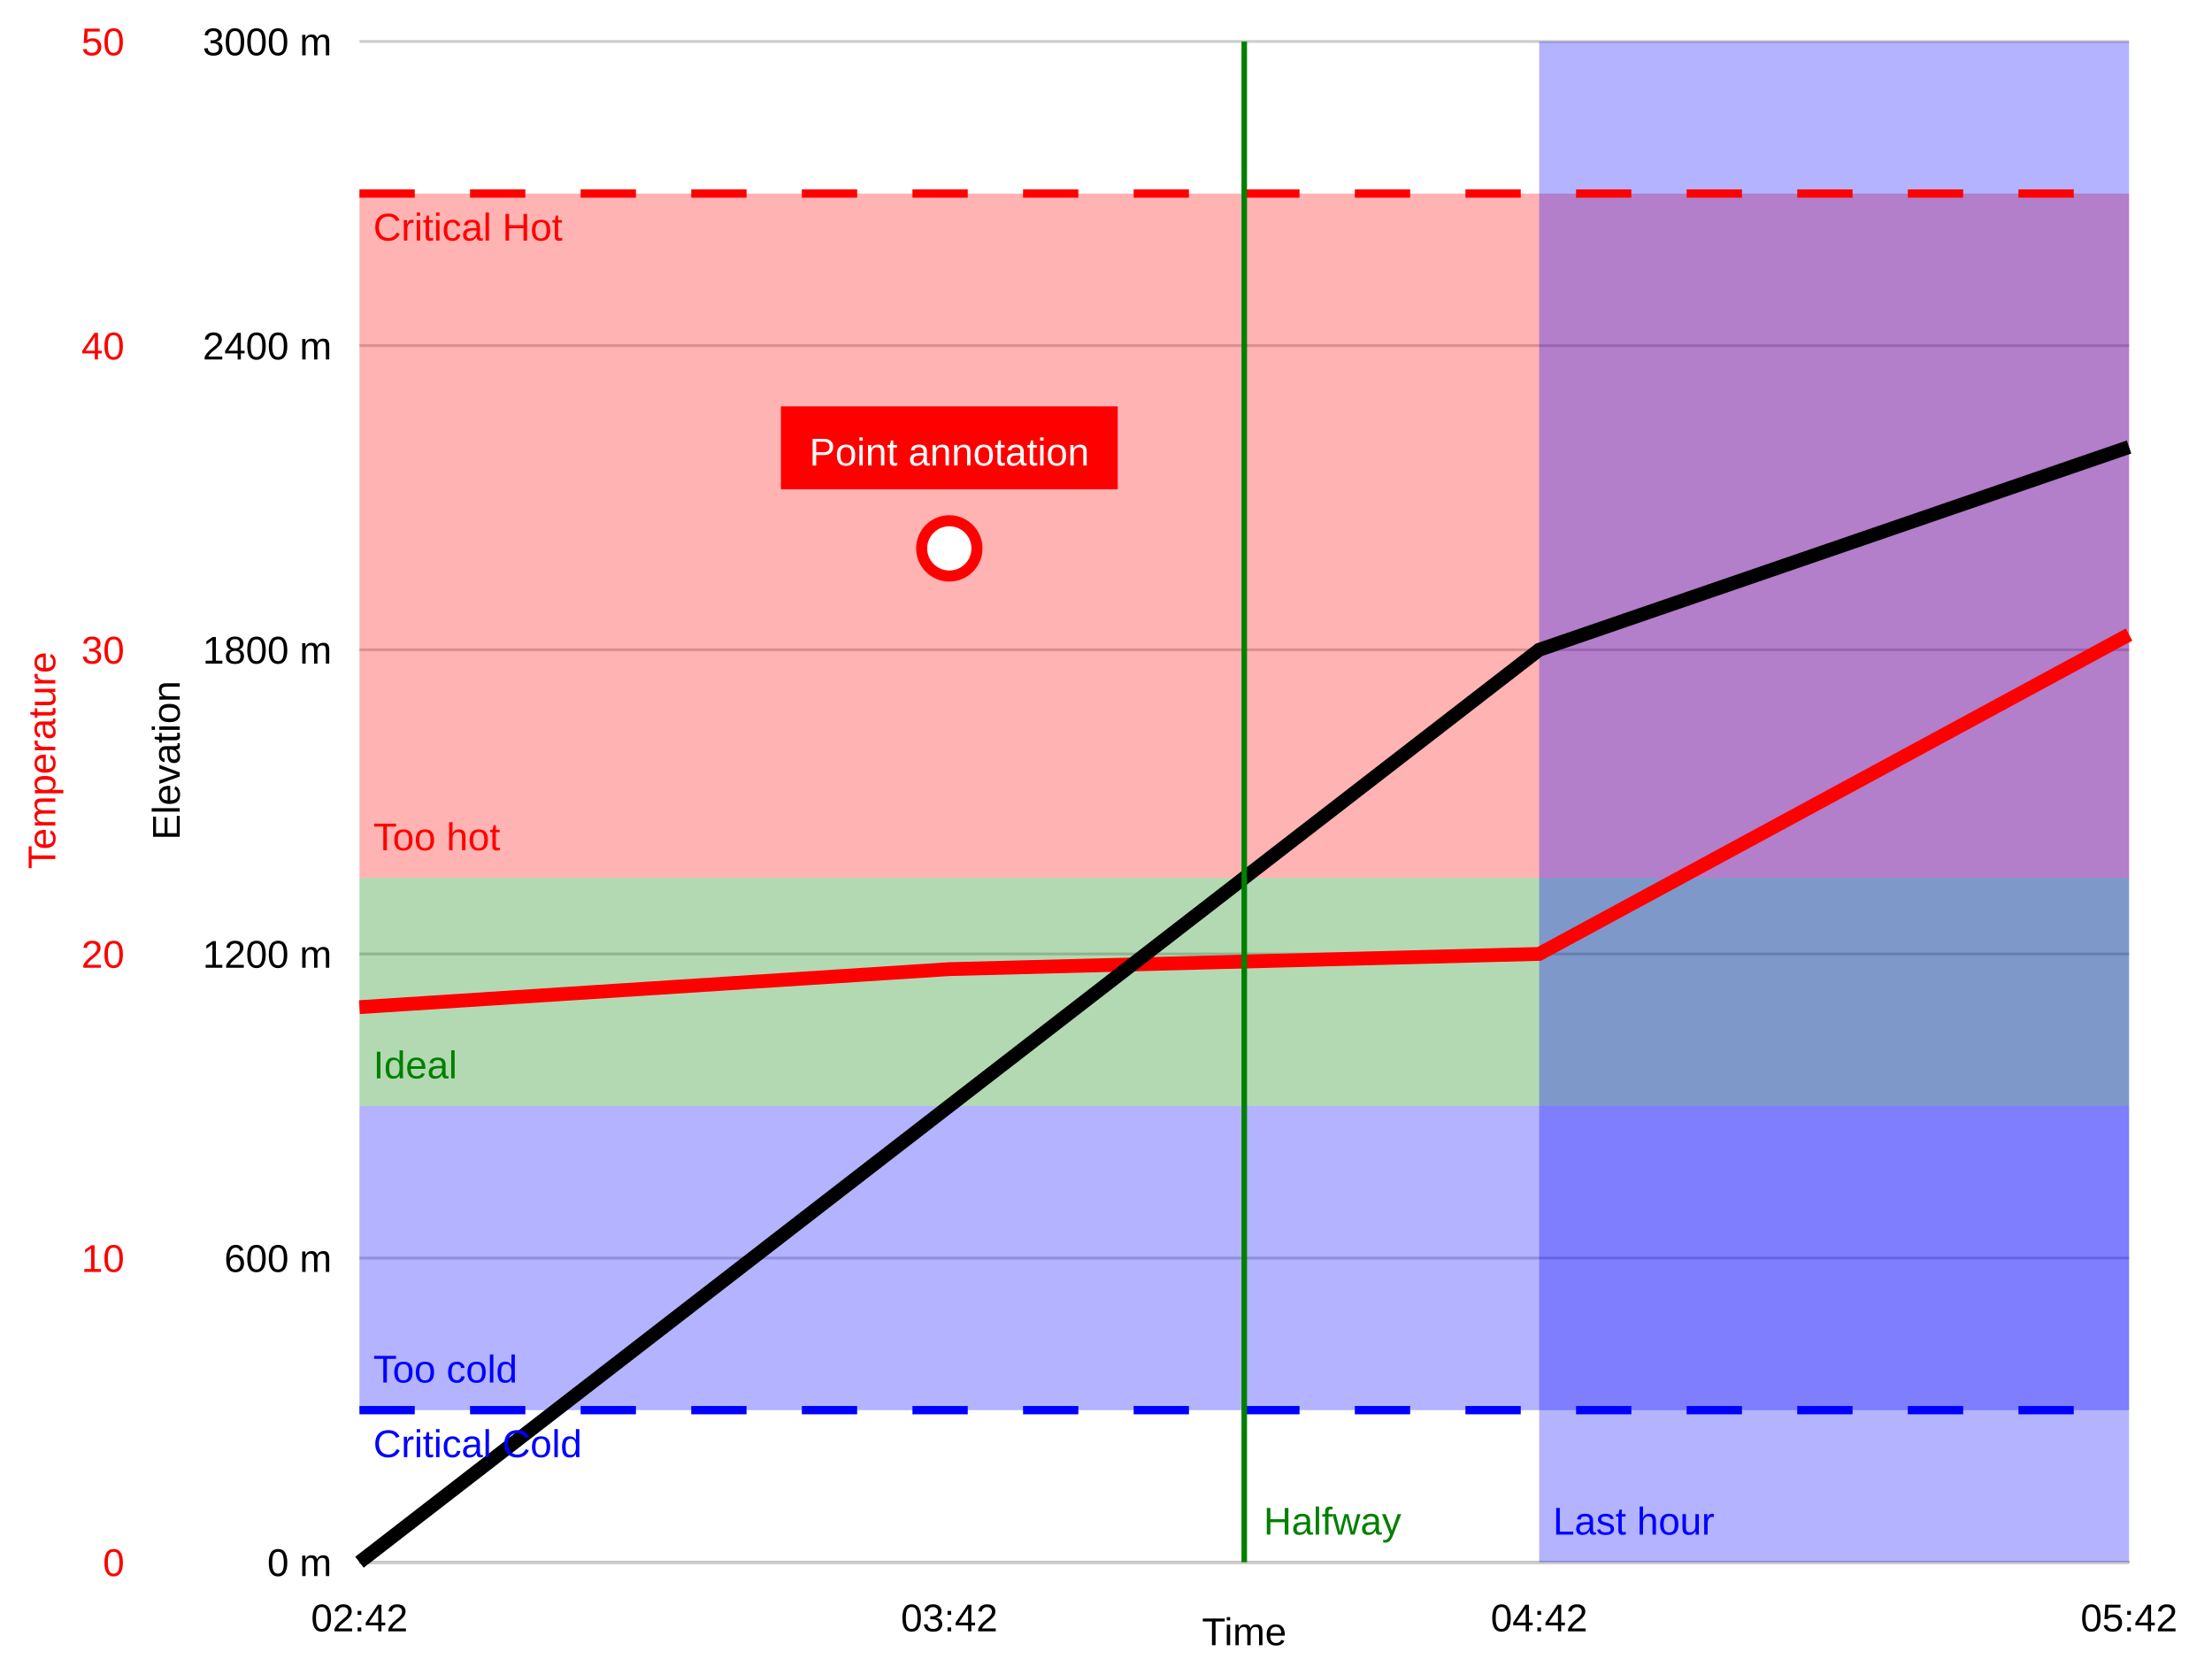
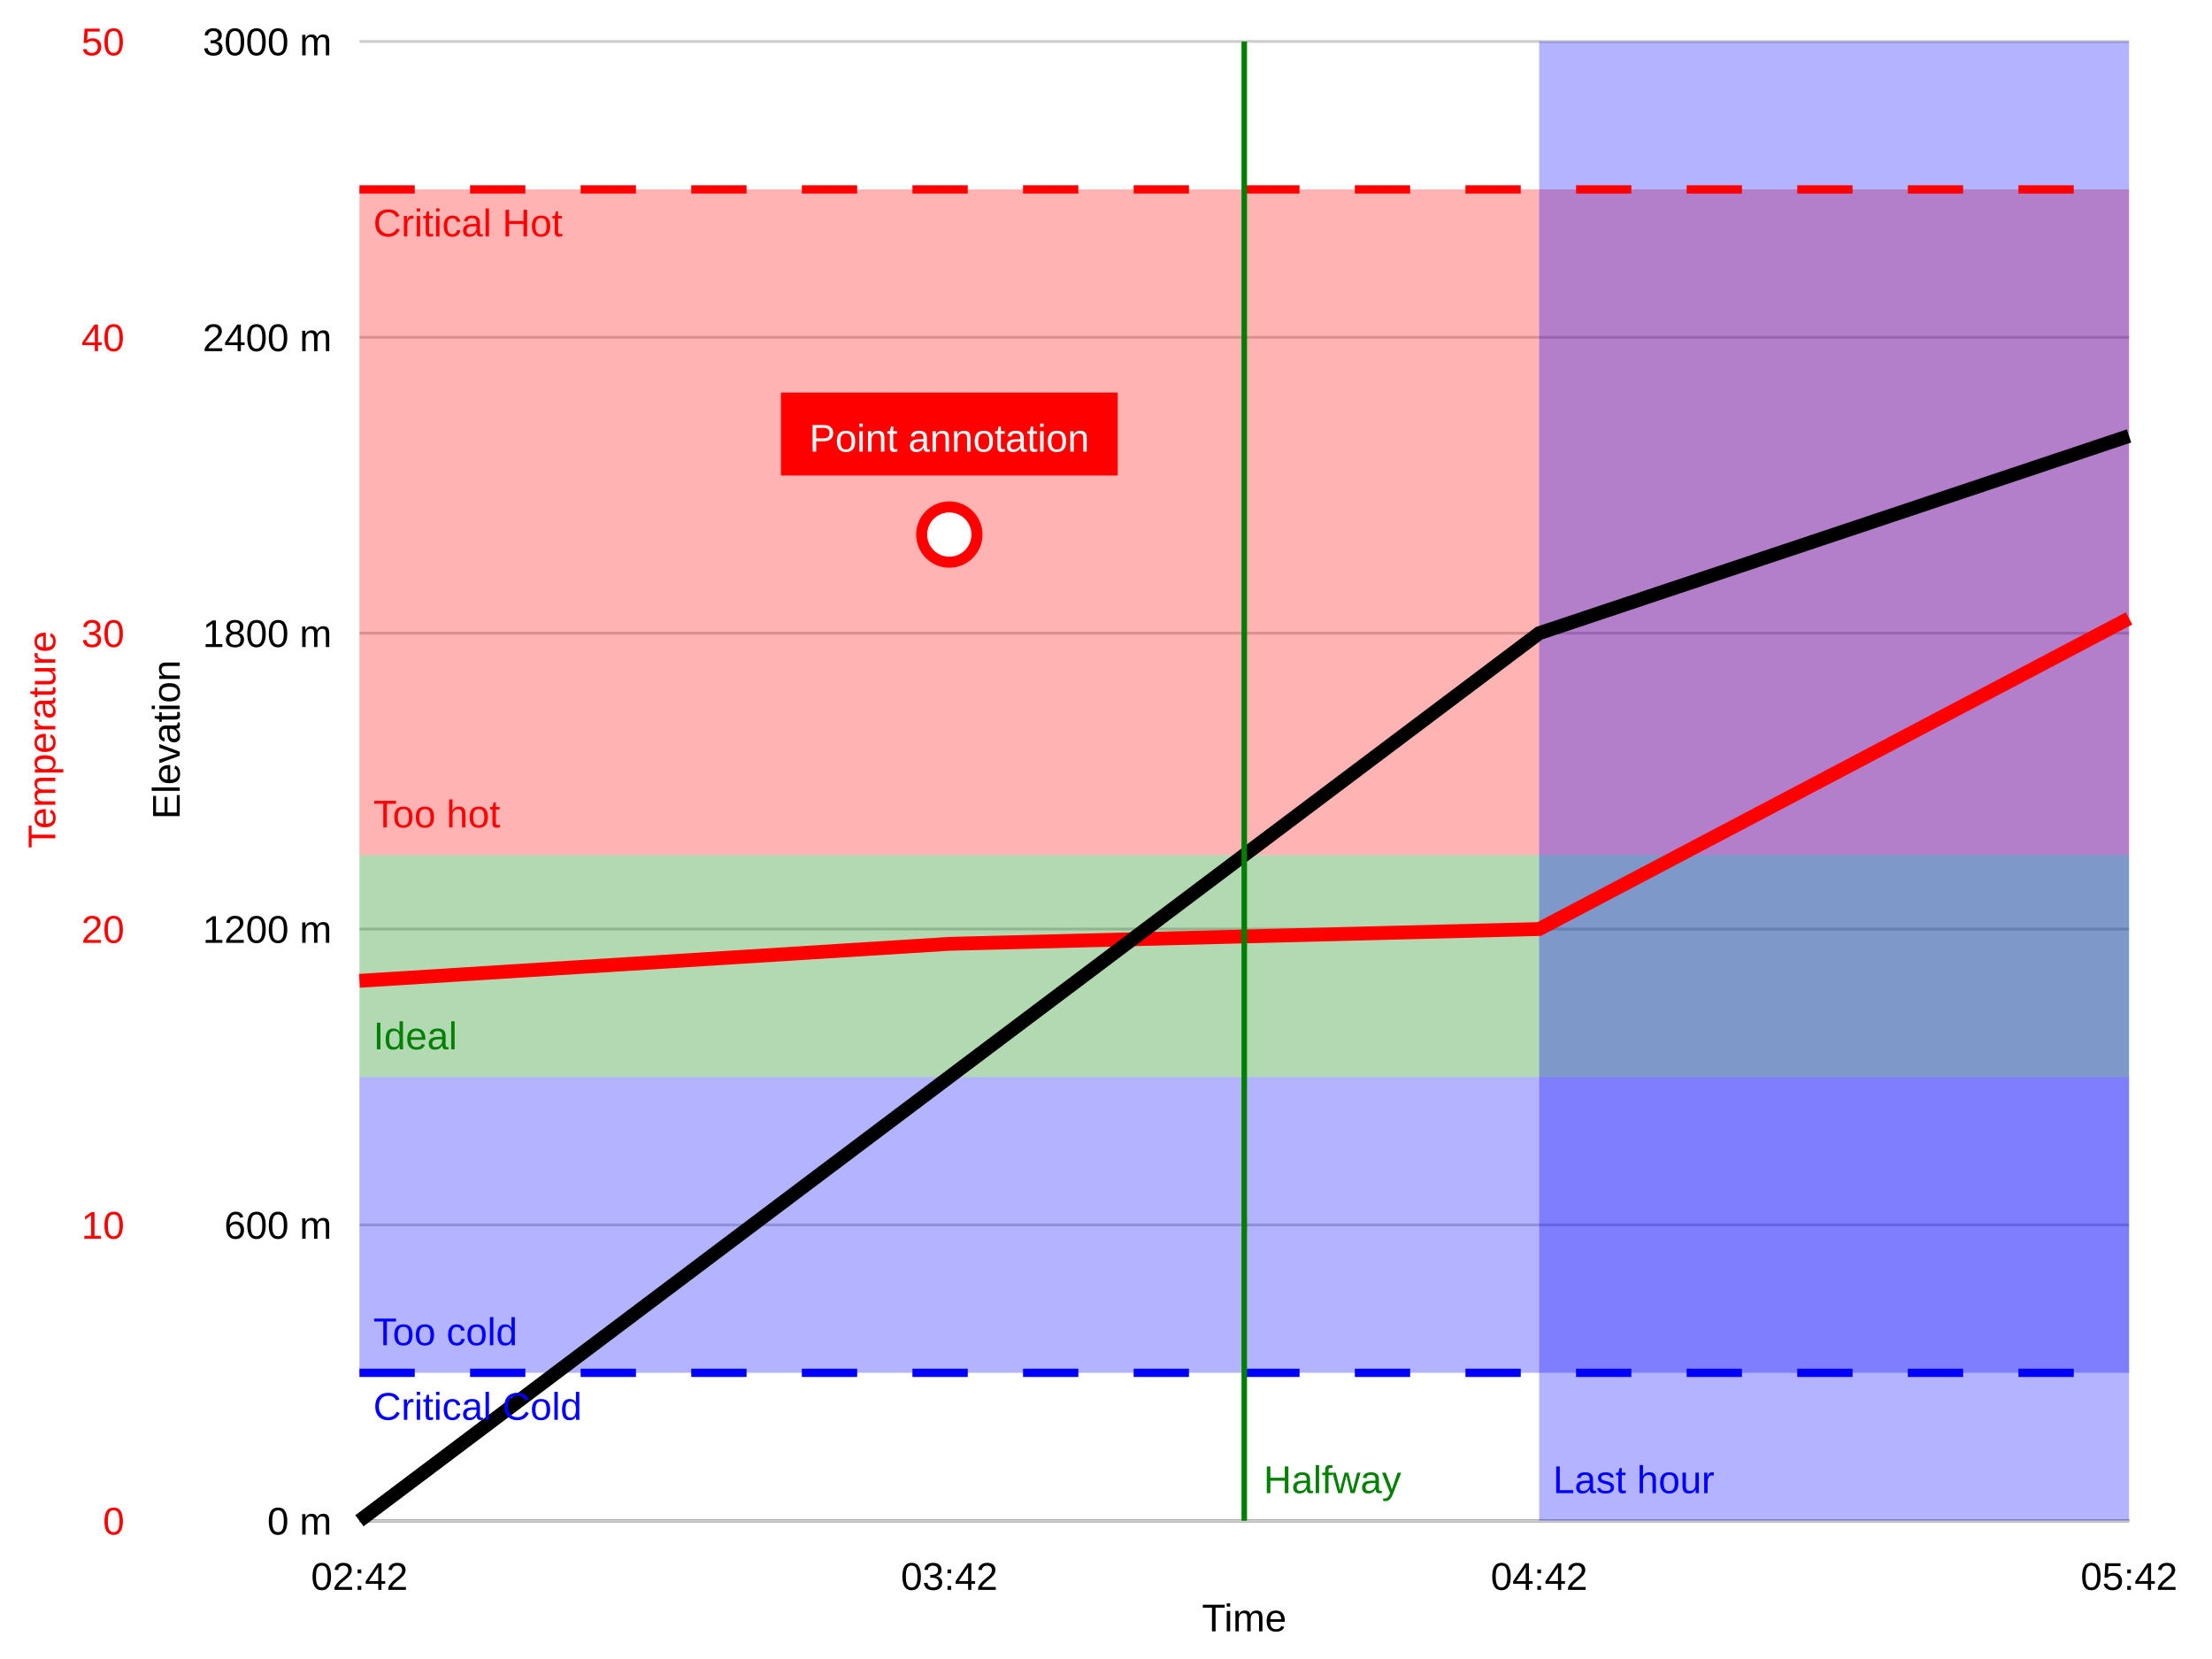
<svg xmlns="http://www.w3.org/2000/svg" width="800" height="600">
  <rect width="800" height="600" fill="white" />
-   <text x="45" y="570" font-family="arial" font-size="14" fill="red" text-anchor="end">0</text>
-   <text x="45" y="460" font-family="arial" font-size="14" fill="red" text-anchor="end">10</text>
-   <text x="45" y="350" font-family="arial" font-size="14" fill="red" text-anchor="end">20</text>
-   <text x="45" y="240" font-family="arial" font-size="14" fill="red" text-anchor="end">30</text>
-   <text x="45" y="130" font-family="arial" font-size="14" fill="red" text-anchor="end">40</text>
+   <text x="45" y="555" font-family="arial" font-size="14" fill="red" text-anchor="end">0</text>
+   <text x="45" y="448" font-family="arial" font-size="14" fill="red" text-anchor="end">10</text>
+   <text x="45" y="341" font-family="arial" font-size="14" fill="red" text-anchor="end">20</text>
+   <text x="45" y="234" font-family="arial" font-size="14" fill="red" text-anchor="end">30</text>
+   <text x="45" y="127" font-family="arial" font-size="14" fill="red" text-anchor="end">40</text>
  <text x="45" y="20" font-family="arial" font-size="14" fill="red" text-anchor="end">50</text>
-   <text text-anchor="middle" font-family="arial" alignment-baseline="middle" transform="rotate(270, 20, 275)" x="20" y="275" font-size="14" fill="red">Temperature</text>
-   <text x="120" y="570" font-family="arial" font-size="14" fill="black" text-anchor="end">0 m</text>
-   <text x="120" y="460" font-family="arial" font-size="14" fill="black" text-anchor="end">600 m</text>
-   <text x="120" y="350" font-family="arial" font-size="14" fill="black" text-anchor="end">1200 m</text>
-   <text x="120" y="240" font-family="arial" font-size="14" fill="black" text-anchor="end">1800 m</text>
-   <text x="120" y="130" font-family="arial" font-size="14" fill="black" text-anchor="end">2400 m</text>
+   <text text-anchor="middle" font-family="arial" alignment-baseline="middle" transform="rotate(270, 20, 267.5)" x="20" y="267.5" font-size="14" fill="red">Temperature</text>
+   <text x="120" y="555" font-family="arial" font-size="14" fill="black" text-anchor="end">0 m</text>
+   <text x="120" y="448" font-family="arial" font-size="14" fill="black" text-anchor="end">600 m</text>
+   <text x="120" y="341" font-family="arial" font-size="14" fill="black" text-anchor="end">1200 m</text>
+   <text x="120" y="234" font-family="arial" font-size="14" fill="black" text-anchor="end">1800 m</text>
+   <text x="120" y="127" font-family="arial" font-size="14" fill="black" text-anchor="end">2400 m</text>
  <text x="120" y="20" font-family="arial" font-size="14" fill="black" text-anchor="end">3000 m</text>
-   <text text-anchor="middle" font-family="arial" alignment-baseline="middle" transform="rotate(270, 65, 275)" x="65" y="275" font-size="14" fill="black">Elevation</text>
-   <line x1="130" y1="565" x2="770" y2="565" stroke="black" />
-   <text x="130" y="590" font-family="arial" font-size="14" text-anchor="middle">02:42</text>
-   <line x1="130" x2="130" y1="560" y2="560" stroke="black" />
-   <text x="343.333" y="590" font-family="arial" font-size="14" text-anchor="middle">03:42</text>
-   <line x1="343.333" x2="343.333" y1="560" y2="560" stroke="black" />
-   <text x="556.667" y="590" font-family="arial" font-size="14" text-anchor="middle">04:42</text>
-   <line x1="556.667" x2="556.667" y1="560" y2="560" stroke="black" />
-   <text x="770" y="590" font-family="arial" font-size="14" text-anchor="middle">05:42</text>
-   <line x1="770" x2="770" y1="560" y2="560" stroke="black" />
-   <text x="450" y="595" font-family="arial" font-size="14" text-anchor="middle">Time</text>
-   <line x1="130" y1="565" x2="770" y2="565" stroke="#ccc" stroke-dasharray="" stroke-width="1" />
-   <line x1="130" y1="455" x2="770" y2="455" stroke="#ccc" stroke-dasharray="" stroke-width="1" />
-   <line x1="130" y1="345" x2="770" y2="345" stroke="#ccc" stroke-dasharray="" stroke-width="1" />
-   <line x1="130" y1="235" x2="770" y2="235" stroke="#ccc" stroke-dasharray="" stroke-width="1" />
-   <line x1="130" y1="125" x2="770" y2="125" stroke="#ccc" stroke-dasharray="" stroke-width="1" />
+   <text text-anchor="middle" font-family="arial" alignment-baseline="middle" transform="rotate(270, 65, 267.5)" x="65" y="267.5" font-size="14" fill="black">Elevation</text>
+   <line x1="130" y1="550" x2="770" y2="550" stroke="black" />
+   <text x="130" y="575" font-family="arial" font-size="14" text-anchor="middle">02:42</text>
+   <line x1="130" x2="130" y1="545" y2="545" stroke="black" />
+   <text x="343.333" y="575" font-family="arial" font-size="14" text-anchor="middle">03:42</text>
+   <line x1="343.333" x2="343.333" y1="545" y2="545" stroke="black" />
+   <text x="556.667" y="575" font-family="arial" font-size="14" text-anchor="middle">04:42</text>
+   <line x1="556.667" x2="556.667" y1="545" y2="545" stroke="black" />
+   <text x="770" y="575" font-family="arial" font-size="14" text-anchor="middle">05:42</text>
+   <line x1="770" x2="770" y1="545" y2="545" stroke="black" />
+   <text x="450" y="590" font-family="arial" font-size="14" text-anchor="middle">Time</text>
+   <line x1="130" y1="550" x2="770" y2="550" stroke="#ccc" stroke-dasharray="" stroke-width="1" />
+   <line x1="130" y1="443" x2="770" y2="443" stroke="#ccc" stroke-dasharray="" stroke-width="1" />
+   <line x1="130" y1="336" x2="770" y2="336" stroke="#ccc" stroke-dasharray="" stroke-width="1" />
+   <line x1="130" y1="229" x2="770" y2="229" stroke="#ccc" stroke-dasharray="" stroke-width="1" />
+   <line x1="130" y1="122" x2="770" y2="122" stroke="#ccc" stroke-dasharray="" stroke-width="1" />
  <line x1="130" y1="15" x2="770" y2="15" stroke="#ccc" stroke-dasharray="" stroke-width="1" />
-   <rect x="130" y="70" width="640" height="247.5" fill="red" fill-opacity="0.3" stroke="none" stroke-width="0" rx="0" ry="0" />
-   <text x="135" y="307.5" font-family="arial" font-size="14" fill="red" stroke="none" stroke-width="0" text-anchor="start" dominant-baseline="alphabetic">Too hot</text>
-   <rect x="130" y="317.5" width="640" height="82.5" fill="green" fill-opacity="0.3" stroke="none" stroke-width="0" rx="0" ry="0" />
-   <text x="135" y="390" font-family="arial" font-size="14" fill="green" stroke="none" stroke-width="0" text-anchor="start" dominant-baseline="alphabetic">Ideal</text>
-   <rect x="130" y="400" width="640" height="110" fill="blue" fill-opacity="0.3" stroke="none" stroke-width="0" rx="0" ry="0" />
-   <text x="135" y="500" font-family="arial" font-size="14" fill="blue" stroke="none" stroke-width="0" text-anchor="start" dominant-baseline="alphabetic">Too cold</text>
-   <rect x="556.667" y="15" width="213.333" height="550" fill="blue" fill-opacity="0.3" stroke="none" stroke-width="0" rx="0" ry="0" />
-   <text x="561.667" y="555" font-family="arial" font-size="14" fill="blue" stroke="none" stroke-width="0" text-anchor="start" dominant-baseline="alphabetic">Last hour</text>
-   <polyline points="130,364.25 343.333,350.5 556.667,345 770,229.5" fill="none" stroke="#FF0000" stroke-width="5" />
-   <circle cx="130" cy="364.25" r="10" fill="rgba(0, 0, 0, 0)" stroke="none" stroke-width="0" />
-   <circle cx="343.333" cy="350.5" r="10" fill="rgba(0, 0, 0, 0)" stroke="none" stroke-width="0" />
-   <circle cx="556.667" cy="345" r="10" fill="rgba(0, 0, 0, 0)" stroke="none" stroke-width="0" />
-   <circle cx="770" cy="229.5" r="10" fill="rgba(0, 0, 0, 0)" stroke="none" stroke-width="0" />
-   <polyline points="130,565 343.333,400 556.667,235 770,161.667" fill="none" stroke="black" stroke-width="5" />
-   <circle cx="130" cy="565" r="10" fill="rgba(0, 0, 0, 0)" stroke="none" stroke-width="0" />
-   <circle cx="343.333" cy="400" r="10" fill="rgba(0, 0, 0, 0)" stroke="none" stroke-width="0" />
-   <circle cx="556.667" cy="235" r="10" fill="rgba(0, 0, 0, 0)" stroke="none" stroke-width="0" />
-   <circle cx="770" cy="161.667" r="10" fill="rgba(0, 0, 0, 0)" stroke="none" stroke-width="0" />
-   <line x1="130" y1="70" x2="770" y2="70" stroke="red" stroke-dasharray="20,20" stroke-width="3" />
-   <text x="135" y="87" font-family="arial" font-size="14" fill="red" stroke="none" stroke-width="0" text-anchor="start" dominant-baseline="alphabetic">Critical Hot</text>
-   <line x1="130" y1="510" x2="770" y2="510" stroke="blue" stroke-dasharray="20,20" stroke-width="3" />
-   <text x="135" y="527" font-family="arial" font-size="14" fill="blue" stroke="none" stroke-width="0" text-anchor="start" dominant-baseline="alphabetic">Critical Cold</text>
-   <circle cx="343.333" cy="198.333" r="10" fill="white" stroke="red" stroke-width="4" />
-   <rect x="282.424" y="146.97" width="121.818" height="30" fill="red" fill-opacity="1" stroke="" stroke-width="0" rx="0" ry="0" />
-   <text x="343.333" y="168.333" font-family="arial" font-size="14" fill="white" stroke="none" stroke-width="0" text-anchor="middle" dominant-baseline="alphabetic">Point annotation</text>
-   <line x1="450" y1="565" x2="450" y2="15" stroke="green" stroke-dasharray="" stroke-width="2" />
-   <text x="457" y="555" font-family="arial" font-size="14" fill="green" stroke="none" stroke-width="0" text-anchor="start" dominant-baseline="alphabetic">Halfway</text>
+   <rect x="130" y="68.5" width="640" height="240.75" fill="red" fill-opacity="0.3" stroke="none" stroke-width="0" rx="0" ry="0" />
+   <text x="135" y="299.25" font-family="arial" font-size="14" fill="red" stroke="none" stroke-width="0" text-anchor="start" dominant-baseline="alphabetic">Too hot</text>
+   <rect x="130" y="309.25" width="640" height="80.25" fill="green" fill-opacity="0.3" stroke="none" stroke-width="0" rx="0" ry="0" />
+   <text x="135" y="379.5" font-family="arial" font-size="14" fill="green" stroke="none" stroke-width="0" text-anchor="start" dominant-baseline="alphabetic">Ideal</text>
+   <rect x="130" y="389.5" width="640" height="107" fill="blue" fill-opacity="0.3" stroke="none" stroke-width="0" rx="0" ry="0" />
+   <text x="135" y="486.5" font-family="arial" font-size="14" fill="blue" stroke="none" stroke-width="0" text-anchor="start" dominant-baseline="alphabetic">Too cold</text>
+   <rect x="556.667" y="15" width="213.333" height="535" fill="blue" fill-opacity="0.3" stroke="none" stroke-width="0" rx="0" ry="0" />
+   <text x="561.667" y="540" font-family="arial" font-size="14" fill="blue" stroke="none" stroke-width="0" text-anchor="start" dominant-baseline="alphabetic">Last hour</text>
+   <polyline points="130,354.725 343.333,341.35 556.667,336 770,223.65" fill="none" stroke="#FF0000" stroke-width="5" />
+   <circle cx="130" cy="354.725" r="10" fill="rgba(0, 0, 0, 0)" stroke="none" stroke-width="0" />
+   <circle cx="343.333" cy="341.35" r="10" fill="rgba(0, 0, 0, 0)" stroke="none" stroke-width="0" />
+   <circle cx="556.667" cy="336" r="10" fill="rgba(0, 0, 0, 0)" stroke="none" stroke-width="0" />
+   <circle cx="770" cy="223.65" r="10" fill="rgba(0, 0, 0, 0)" stroke="none" stroke-width="0" />
+   <polyline points="130,550 343.333,389.5 556.667,229 770,157.667" fill="none" stroke="black" stroke-width="5" />
+   <circle cx="130" cy="550" r="10" fill="rgba(0, 0, 0, 0)" stroke="none" stroke-width="0" />
+   <circle cx="343.333" cy="389.5" r="10" fill="rgba(0, 0, 0, 0)" stroke="none" stroke-width="0" />
+   <circle cx="556.667" cy="229" r="10" fill="rgba(0, 0, 0, 0)" stroke="none" stroke-width="0" />
+   <circle cx="770" cy="157.667" r="10" fill="rgba(0, 0, 0, 0)" stroke="none" stroke-width="0" />
+   <line x1="130" y1="68.5" x2="770" y2="68.5" stroke="red" stroke-dasharray="20,20" stroke-width="3" />
+   <text x="135" y="85.5" font-family="arial" font-size="14" fill="red" stroke="none" stroke-width="0" text-anchor="start" dominant-baseline="alphabetic">Critical Hot</text>
+   <line x1="130" y1="496.5" x2="770" y2="496.5" stroke="blue" stroke-dasharray="20,20" stroke-width="3" />
+   <text x="135" y="513.5" font-family="arial" font-size="14" fill="blue" stroke="none" stroke-width="0" text-anchor="start" dominant-baseline="alphabetic">Critical Cold</text>
+   <circle cx="343.333" cy="193.333" r="10" fill="white" stroke="red" stroke-width="4" />
+   <rect x="282.424" y="141.97" width="121.818" height="30" fill="red" fill-opacity="1" stroke="" stroke-width="0" rx="0" ry="0" />
+   <text x="343.333" y="163.333" font-family="arial" font-size="14" fill="white" stroke="none" stroke-width="0" text-anchor="middle" dominant-baseline="alphabetic">Point annotation</text>
+   <line x1="450" y1="550" x2="450" y2="15" stroke="green" stroke-dasharray="" stroke-width="2" />
+   <text x="457" y="540" font-family="arial" font-size="14" fill="green" stroke="none" stroke-width="0" text-anchor="start" dominant-baseline="alphabetic">Halfway</text>
</svg>
